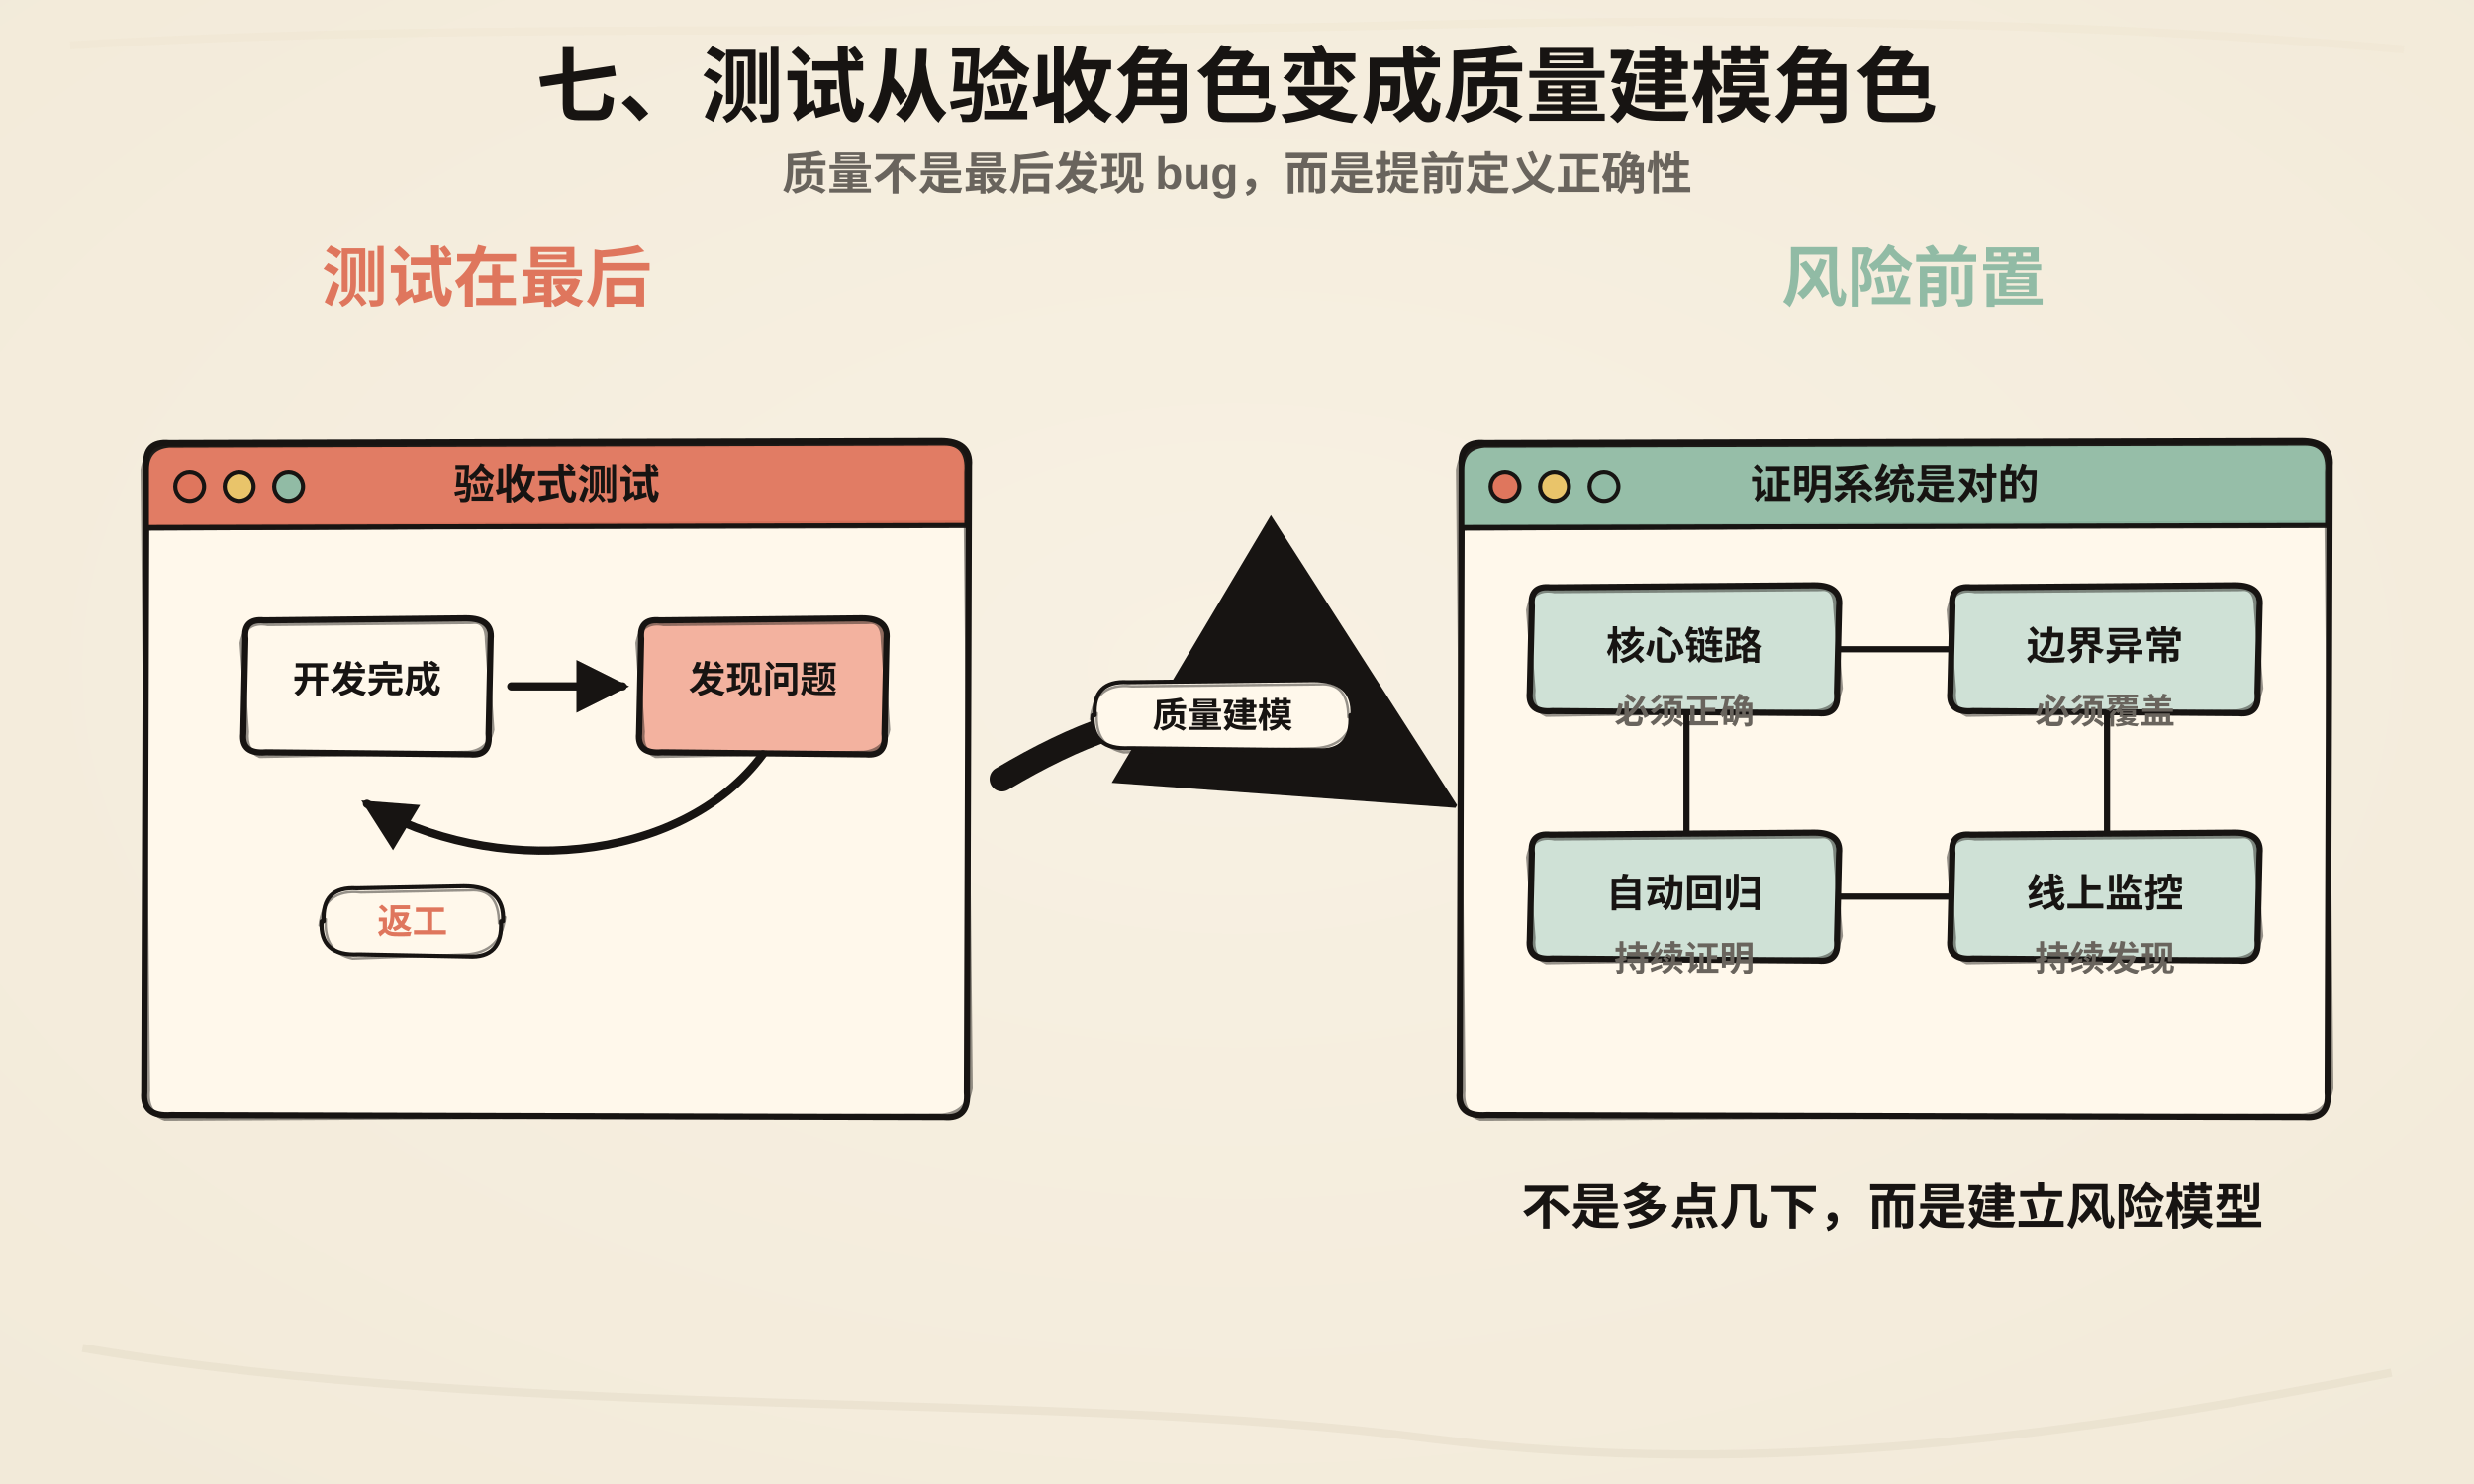
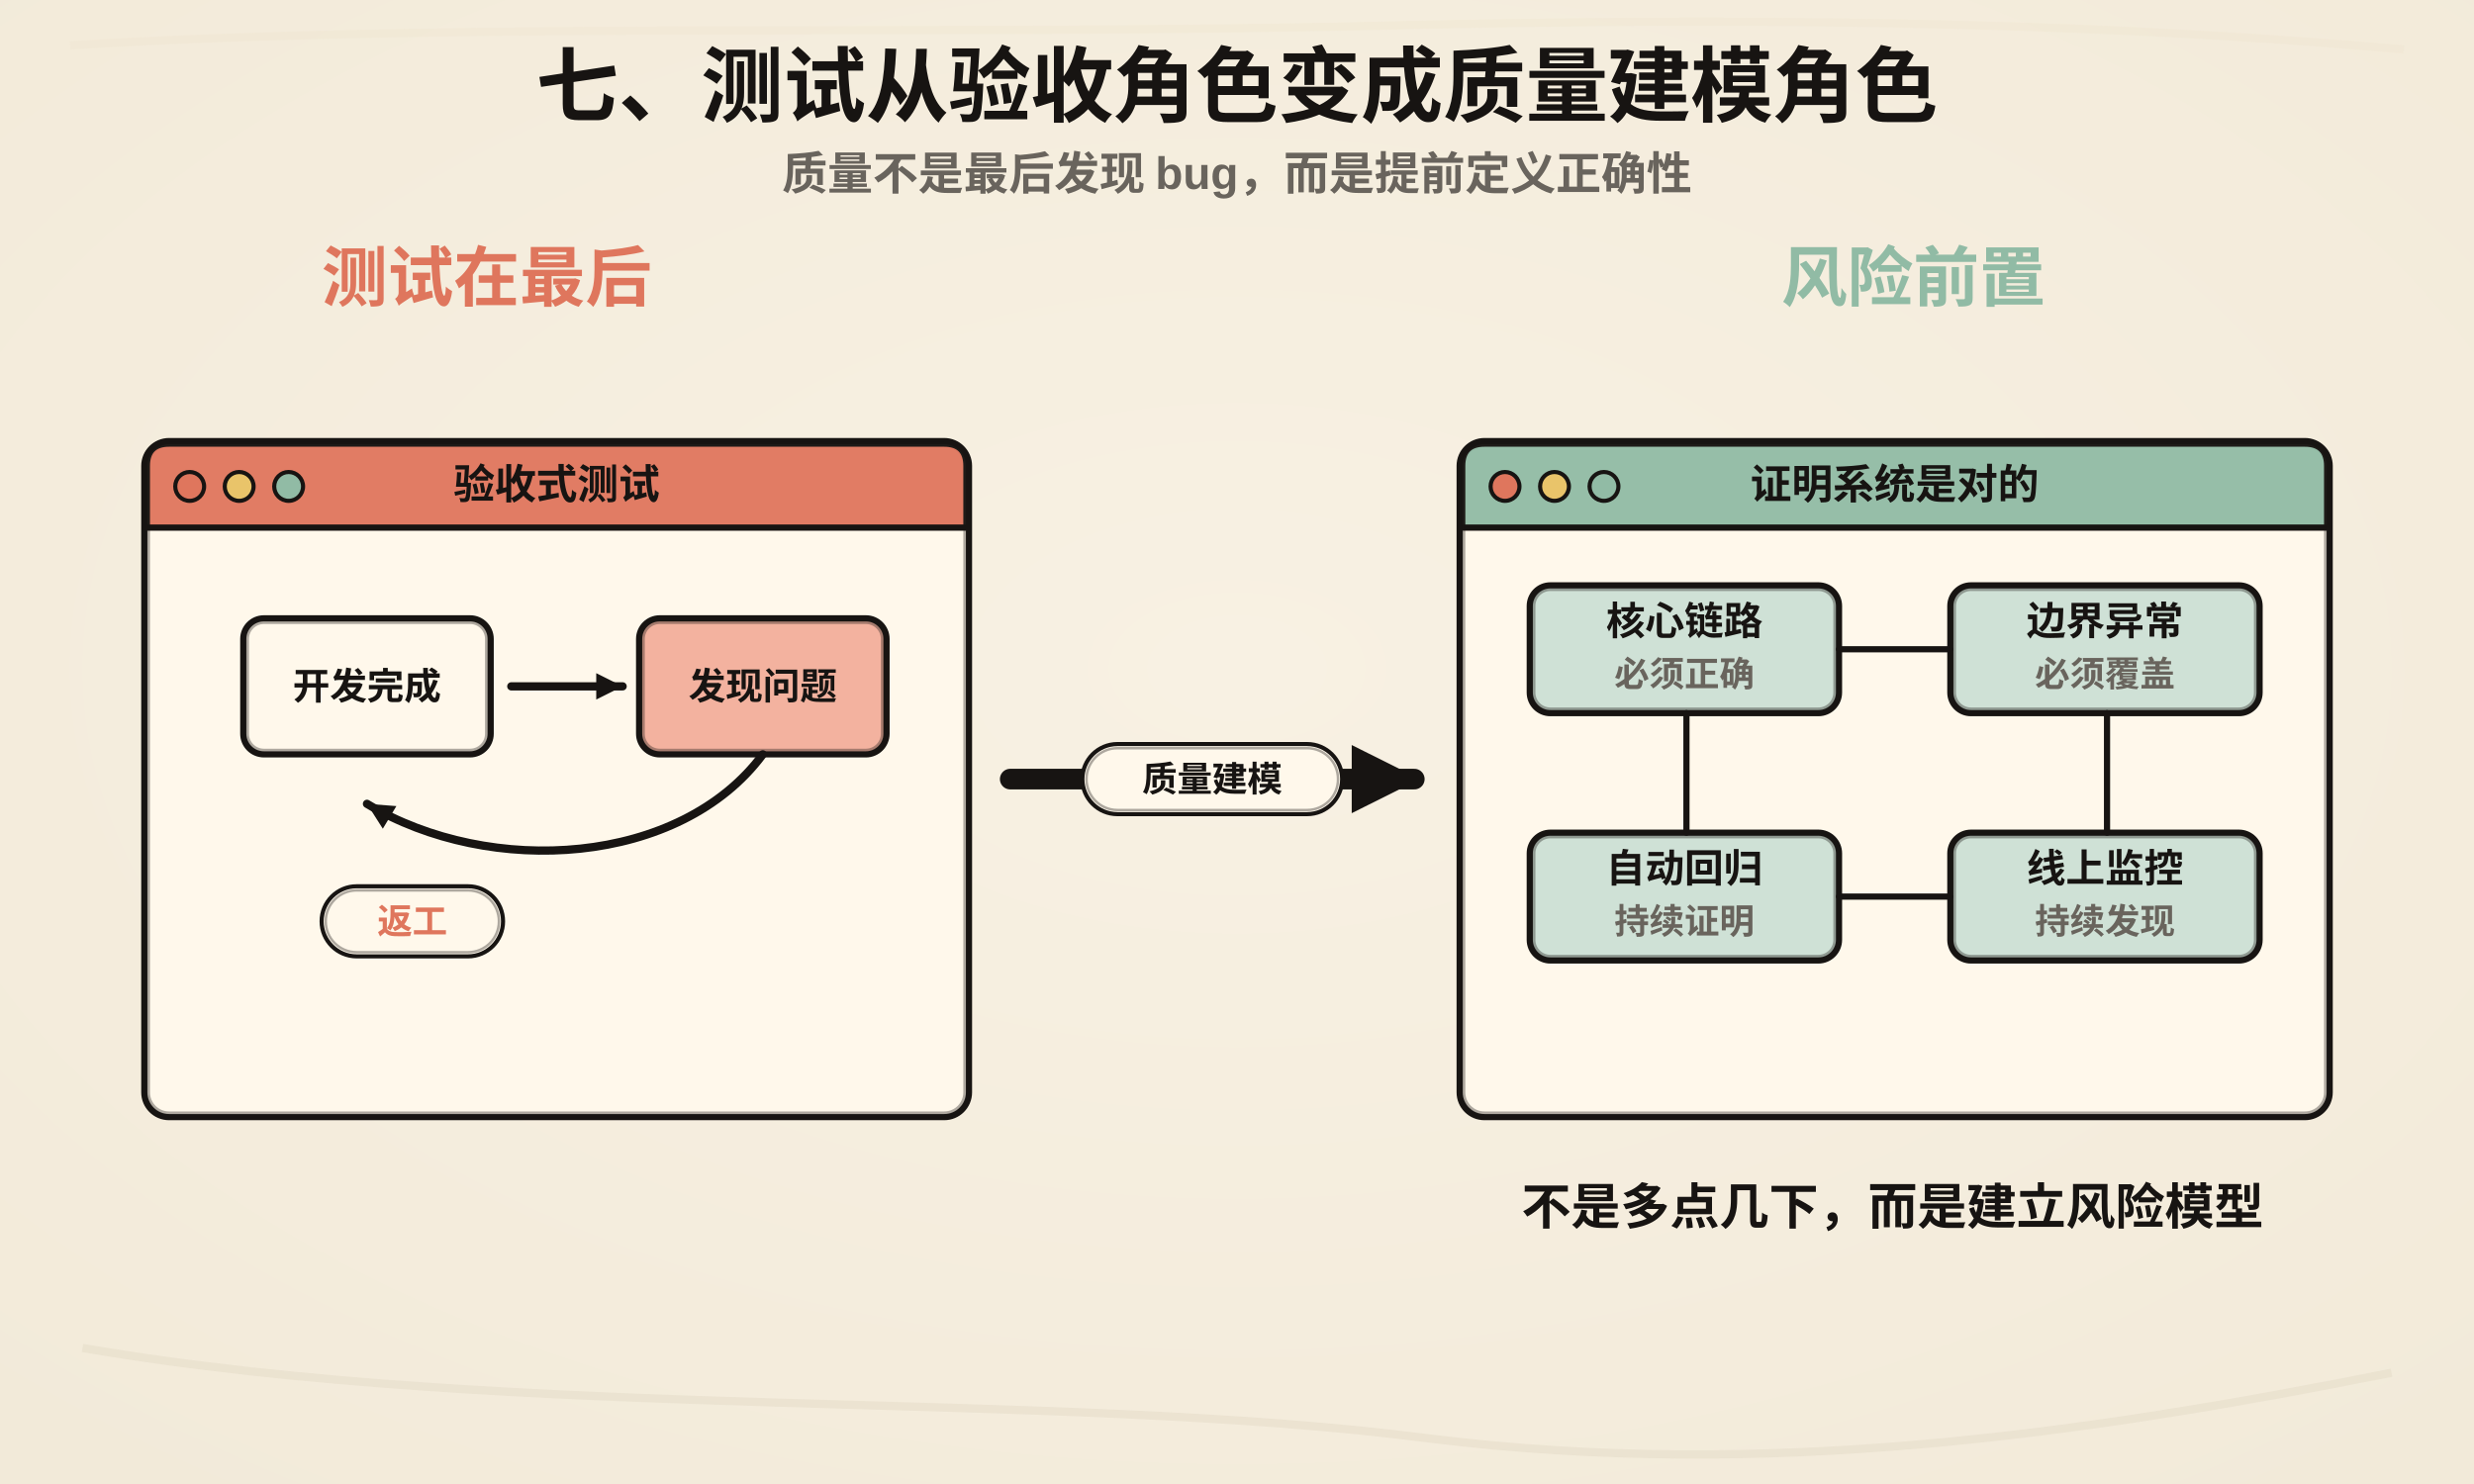
<svg xmlns="http://www.w3.org/2000/svg" width="1200" height="720" viewBox="0 0 1200 720" role="img" aria-labelledby="title desc">
  <defs>
    <radialGradient id="paper" cx="50%" cy="45%" r="72%">
      <stop offset="0%" stop-color="#f8f1e3" />
      <stop offset="100%" stop-color="#f2ead9" />
    </radialGradient>
-     <marker id="arrow" viewBox="0 0 12 12" refX="10" refY="6" markerWidth="13" markerHeight="13" orient="auto">
-       <path d="M 1 1 L 11 6 L 1 11 z" fill="#171412" stroke="#171412" stroke-width="1" />
+     <marker id="arrow" viewBox="0 0 14 14" refX="13" refY="7" markerWidth="34" markerHeight="34" markerUnits="userSpaceOnUse" orient="auto">
+       <path d="M 1 1 L 13 7 L 1 13 z" fill="#171412" stroke="#171412" stroke-width="1" />
    </marker>
-     <marker id="smallArrow" viewBox="0 0 10 10" refX="8" refY="5" markerWidth="8" markerHeight="8" orient="auto">
+     <marker id="smallArrow" viewBox="0 0 10 10" refX="9" refY="5" markerWidth="16" markerHeight="16" markerUnits="userSpaceOnUse" orient="auto">
      <path d="M 1 1 L 9 5 L 1 9 z" fill="#171412" />
    </marker>
    <filter id="softShadow" x="-20%" y="-20%" width="140%" height="140%">
      <feDropShadow dx="0" dy="10" stdDeviation="8" flood-color="#161412" flood-opacity=".10" />
    </filter>
  </defs>
  <rect width="1200" height="720" fill="url(#paper)" />
  <path d="M 40 654 C 250 690 510 674 694 698 C 856 718 1010 696 1160 666" fill="none" stroke="#e6ddca" stroke-width="4" opacity=".6" />
  <path d="M 34 22 C 230 10 460 18 690 12 C 880 8 1030 12 1166 24" fill="none" stroke="#efe5d0" stroke-width="4" opacity=".42" />
  <text x="600" y="56" text-anchor="middle" font-family="'LXGW WenKai','PingFang SC','Microsoft YaHei',Arial,sans-serif" font-size="40" font-weight="900" fill="#171412">七、测试从验收角色变成质量建模角色</text>
  <text x="600" y="92" text-anchor="middle" font-family="'LXGW WenKai','PingFang SC','Microsoft YaHei',Arial,sans-serif" font-size="22" font-weight="700" fill="#69645d">质量不是最后发现 bug，而是提前定义正确性</text>
  <text x="236" y="146" text-anchor="middle" font-family="'LXGW WenKai','PingFang SC','Microsoft YaHei',Arial,sans-serif" font-size="32" font-weight="900" fill="#df765d">测试在最后</text>
  <g>
    <g opacity="1">
-       <path d="M 82 215 L 456 214 Q 471 214 470 226 L 469 530 Q 470 543 458 542 L 83 541 Q 69 542 70 530 L 71 226 Q 70 214 82 215 Z" fill="#fff8eb" stroke="#171412" stroke-width="3" stroke-linejoin="round" />
-       <path d="M 84 217 L 459 216 Q 468 215 468 227 L 471 528 Q 469 540 457 541 L 80 543 Q 71 540 72 529 L 69 228 Q 71 215 84 217 Z" fill="none" stroke="#171412" stroke-width="1.65" stroke-linejoin="round" opacity=".45" />
+       <rect x="70" y="214" width="400" height="328" rx="12" fill="#fff8eb" stroke="#171412" stroke-width="3" stroke-linejoin="round" />
+       <rect x="72" y="216" width="396" height="324" rx="10" fill="none" stroke="#171412" stroke-width="1.5" stroke-linejoin="round" opacity=".35" />
    </g>
-     <path d="M 71 256 L 469 254" stroke="#171412" stroke-width="3" />
-     <path d="M 82 216 L 458 215 Q 470 215 469 229 L 469 255 L 71 256 L 71 228 Q 71 217 82 216 Z" fill="#df765d" opacity=".95" stroke="#171412" stroke-width="2.5" />
+     <path d="M 82 215.5 L 458 215.5 Q 468.5 215.5 468.5 226 L 468.5 256 L 71.5 256 L 71.5 226 Q 71.5 215.5 82 215.5 Z" fill="#df765d" opacity=".95" stroke="#171412" stroke-width="2.5" />
+     <path d="M 71.5 256 L 468.5 256" stroke="#171412" stroke-width="3" />
    <circle cx="92" cy="236" r="7" fill="#df765d" stroke="#171412" stroke-width="2" />
    <circle cx="116" cy="236" r="7" fill="#e9c46a" stroke="#171412" stroke-width="2" />
    <circle cx="140" cy="236" r="7" fill="#91bba5" stroke="#171412" stroke-width="2" />
    <text x="270" y="242" text-anchor="middle" font-family="'LXGW WenKai','PingFang SC','Microsoft YaHei',Arial,sans-serif" font-size="20" font-weight="800" fill="#171412">验收式测试</text>
  </g>
  <g>
    <g opacity="1">
-       <path d="M 128 301 L 226 300 Q 239 300 238 310 L 237 356 Q 238 367 228 366 L 129 365 Q 117 366 118 356 L 119 310 Q 118 300 128 301 Z" fill="#fff8eb" stroke="#171412" stroke-width="3" stroke-linejoin="round" />
-       <path d="M 130 303 L 229 302 Q 236 301 236 311 L 239 354 Q 237 364 227 365 L 126 367 Q 119 364 120 355 L 117 312 Q 119 301 130 303 Z" fill="none" stroke="#171412" stroke-width="1.65" stroke-linejoin="round" opacity=".45" />
+       <rect x="118" y="300" width="120" height="66" rx="10" fill="#fff8eb" stroke="#171412" stroke-width="3" stroke-linejoin="round" />
+       <rect x="120" y="302" width="116" height="62" rx="8" fill="none" stroke="#171412" stroke-width="1.5" stroke-linejoin="round" opacity=".35" />
    </g>
-     <text x="178" y="336" text-anchor="middle" font-family="'LXGW WenKai','PingFang SC','Microsoft YaHei',Arial,sans-serif" font-size="18" font-weight="800" fill="#171412">开发完成</text>
+     <text x="178" y="339.3" text-anchor="middle" font-family="'LXGW WenKai','PingFang SC','Microsoft YaHei',Arial,sans-serif" font-size="18" font-weight="800" fill="#171412">开发完成</text>
  </g>
  <path d="M 248 333 L 302 333" fill="none" stroke="#171412" stroke-width="4" stroke-linecap="round" stroke-linejoin="round" marker-end="url(#smallArrow)" opacity="1" />
  <g>
    <g opacity="1">
-       <path d="M 320 301 L 418 300 Q 431 300 430 310 L 429 356 Q 430 367 420 366 L 321 365 Q 309 366 310 356 L 311 310 Q 310 300 320 301 Z" fill="#f3b29f" stroke="#171412" stroke-width="3" stroke-linejoin="round" />
-       <path d="M 322 303 L 421 302 Q 428 301 428 311 L 431 354 Q 429 364 419 365 L 318 367 Q 311 364 312 355 L 309 312 Q 311 301 322 303 Z" fill="none" stroke="#171412" stroke-width="1.65" stroke-linejoin="round" opacity=".45" />
+       <rect x="310" y="300" width="120" height="66" rx="10" fill="#f3b29f" stroke="#171412" stroke-width="3" stroke-linejoin="round" />
+       <rect x="312" y="302" width="116" height="62" rx="8" fill="none" stroke="#171412" stroke-width="1.5" stroke-linejoin="round" opacity=".35" />
    </g>
-     <text x="370" y="336" text-anchor="middle" font-family="'LXGW WenKai','PingFang SC','Microsoft YaHei',Arial,sans-serif" font-size="18" font-weight="800" fill="#171412">发现问题</text>
+     <text x="370" y="339.3" text-anchor="middle" font-family="'LXGW WenKai','PingFang SC','Microsoft YaHei',Arial,sans-serif" font-size="18" font-weight="800" fill="#171412">发现问题</text>
  </g>
  <path d="M 370 366 C 330 420 238 426 178 390" fill="none" stroke="#171412" stroke-width="4" stroke-linecap="round" stroke-linejoin="round" marker-end="url(#smallArrow)" opacity="1" />
  <g>
    <g opacity="1">
-       <path d="M 173 431 L 225 430 Q 245 430 244 447 L 243 447 Q 244 465 227 464 L 174 463 Q 155 464 156 447 L 157 447 Q 156 430 173 431 Z" fill="#fff8eb" stroke="#171412" stroke-width="2" stroke-linejoin="round" />
-       <path d="M 175 433 L 228 432 Q 242 431 242 448 L 245 445 Q 243 462 226 463 L 171 465 Q 157 462 158 446 L 155 449 Q 157 431 175 433 Z" fill="none" stroke="#171412" stroke-width="1.2" stroke-linejoin="round" opacity=".45" />
+       <rect x="156" y="430" width="88" height="34" rx="17" fill="#fff8eb" stroke="#171412" stroke-width="2" stroke-linejoin="round" />
+       <rect x="158" y="432" width="84" height="30" rx="15" fill="none" stroke="#171412" stroke-width="1.2" stroke-linejoin="round" opacity=".35" />
    </g>
    <text x="200" y="453" text-anchor="middle" font-family="'LXGW WenKai','PingFang SC','Microsoft YaHei',Arial,sans-serif" font-size="17" font-weight="800" fill="#df765d">返工</text>
  </g>
-   <path d="M 486 378 C 560 334 610 334 684 378" fill="none" stroke="#171412" stroke-width="12" stroke-linecap="round" stroke-linejoin="round" marker-end="url(#arrow)" opacity="1" />
+   <path d="M 490 378 L 686 378" fill="none" stroke="#171412" stroke-width="10" stroke-linecap="round" stroke-linejoin="round" marker-end="url(#arrow)" opacity="1" />
  <g>
    <g opacity="1">
-       <path d="M 547 331 L 637 330 Q 657 330 656 347 L 655 347 Q 656 365 639 364 L 548 363 Q 529 364 530 347 L 531 347 Q 530 330 547 331 Z" fill="#fff8eb" stroke="#171412" stroke-width="2" stroke-linejoin="round" />
-       <path d="M 549 333 L 640 332 Q 654 331 654 348 L 657 345 Q 655 362 638 363 L 545 365 Q 531 362 532 346 L 529 349 Q 531 331 549 333 Z" fill="none" stroke="#171412" stroke-width="1.2" stroke-linejoin="round" opacity=".45" />
+       <rect x="525" y="361" width="126" height="34" rx="17" fill="#fff8eb" stroke="#171412" stroke-width="2" stroke-linejoin="round" />
+       <rect x="527" y="363" width="122" height="30" rx="15" fill="none" stroke="#171412" stroke-width="1.2" stroke-linejoin="round" opacity=".35" />
    </g>
-     <text x="593" y="353" text-anchor="middle" font-family="'LXGW WenKai','PingFang SC','Microsoft YaHei',Arial,sans-serif" font-size="17" font-weight="800" fill="#171412">质量建模</text>
+     <text x="588" y="384" text-anchor="middle" font-family="'LXGW WenKai','PingFang SC','Microsoft YaHei',Arial,sans-serif" font-size="17" font-weight="800" fill="#171412">质量建模</text>
  </g>
  <text x="928" y="146" text-anchor="middle" font-family="'LXGW WenKai','PingFang SC','Microsoft YaHei',Arial,sans-serif" font-size="32" font-weight="900" fill="#91bba5">风险前置</text>
  <g>
    <g opacity="1">
-       <path d="M 720 215 L 1116 214 Q 1131 214 1130 226 L 1129 530 Q 1130 543 1118 542 L 721 541 Q 707 542 708 530 L 709 226 Q 708 214 720 215 Z" fill="#fff8eb" stroke="#171412" stroke-width="3" stroke-linejoin="round" />
-       <path d="M 722 217 L 1119 216 Q 1128 215 1128 227 L 1131 528 Q 1129 540 1117 541 L 718 543 Q 709 540 710 529 L 707 228 Q 709 215 722 217 Z" fill="none" stroke="#171412" stroke-width="1.65" stroke-linejoin="round" opacity=".45" />
+       <rect x="708" y="214" width="422" height="328" rx="12" fill="#fff8eb" stroke="#171412" stroke-width="3" stroke-linejoin="round" />
+       <rect x="710" y="216" width="418" height="324" rx="10" fill="none" stroke="#171412" stroke-width="1.5" stroke-linejoin="round" opacity=".35" />
    </g>
-     <path d="M 709 256 L 1129 254" stroke="#171412" stroke-width="3" />
-     <path d="M 720 216 L 1118 215 Q 1130 215 1129 229 L 1129 255 L 709 256 L 709 228 Q 709 217 720 216 Z" fill="#91bba5" opacity=".95" stroke="#171412" stroke-width="2.5" />
+     <path d="M 720 215.5 L 1118 215.5 Q 1128.5 215.5 1128.5 226 L 1128.5 256 L 709.5 256 L 709.5 226 Q 709.5 215.5 720 215.5 Z" fill="#91bba5" opacity=".95" stroke="#171412" stroke-width="2.5" />
+     <path d="M 709.5 256 L 1128.5 256" stroke="#171412" stroke-width="3" />
    <circle cx="730" cy="236" r="7" fill="#df765d" stroke="#171412" stroke-width="2" />
    <circle cx="754" cy="236" r="7" fill="#e9c46a" stroke="#171412" stroke-width="2" />
    <circle cx="778" cy="236" r="7" fill="#91bba5" stroke="#171412" stroke-width="2" />
    <text x="919" y="242" text-anchor="middle" font-family="'LXGW WenKai','PingFang SC','Microsoft YaHei',Arial,sans-serif" font-size="20" font-weight="800" fill="#171412">证明系统是对的</text>
  </g>
  <g>
    <g opacity="1">
-       <path d="M 752 285 L 880 284 Q 893 284 892 294 L 891 336 Q 892 347 882 346 L 753 345 Q 741 346 742 336 L 743 294 Q 742 284 752 285 Z" fill="#cfe1d6" stroke="#171412" stroke-width="3" stroke-linejoin="round" />
-       <path d="M 754 287 L 883 286 Q 890 285 890 295 L 893 334 Q 891 344 881 345 L 750 347 Q 743 344 744 335 L 741 296 Q 743 285 754 287 Z" fill="none" stroke="#171412" stroke-width="1.65" stroke-linejoin="round" opacity=".45" />
+       <rect x="742" y="284" width="150" height="62" rx="10" fill="#cfe1d6" stroke="#171412" stroke-width="3" stroke-linejoin="round" />
+       <rect x="744" y="286" width="146" height="58" rx="8" fill="none" stroke="#171412" stroke-width="1.5" stroke-linejoin="round" opacity=".35" />
    </g>
-     <text x="817" y="320" text-anchor="middle" font-family="'LXGW WenKai','PingFang SC','Microsoft YaHei',Arial,sans-serif" font-size="19" font-weight="800" fill="#171412">核心链路</text>
-     <text x="817" y="351" text-anchor="middle" font-family="'LXGW WenKai','PingFang SC','Microsoft YaHei',Arial,sans-serif" font-size="17" font-weight="600" fill="#69645d">必须正确</text>
+     <text x="817" y="308" text-anchor="middle" font-family="'LXGW WenKai','PingFang SC','Microsoft YaHei',Arial,sans-serif" font-size="19" font-weight="800" fill="#171412">核心链路</text>
+     <text x="817" y="333" text-anchor="middle" font-family="'LXGW WenKai','PingFang SC','Microsoft YaHei',Arial,sans-serif" font-size="17" font-weight="600" fill="#69645d">必须正确</text>
  </g>
  <g>
    <g opacity="1">
-       <path d="M 956 285 L 1084 284 Q 1097 284 1096 294 L 1095 336 Q 1096 347 1086 346 L 957 345 Q 945 346 946 336 L 947 294 Q 946 284 956 285 Z" fill="#cfe1d6" stroke="#171412" stroke-width="3" stroke-linejoin="round" />
-       <path d="M 958 287 L 1087 286 Q 1094 285 1094 295 L 1097 334 Q 1095 344 1085 345 L 954 347 Q 947 344 948 335 L 945 296 Q 947 285 958 287 Z" fill="none" stroke="#171412" stroke-width="1.65" stroke-linejoin="round" opacity=".45" />
+       <rect x="946" y="284" width="150" height="62" rx="10" fill="#cfe1d6" stroke="#171412" stroke-width="3" stroke-linejoin="round" />
+       <rect x="948" y="286" width="146" height="58" rx="8" fill="none" stroke="#171412" stroke-width="1.5" stroke-linejoin="round" opacity=".35" />
    </g>
-     <text x="1021" y="320" text-anchor="middle" font-family="'LXGW WenKai','PingFang SC','Microsoft YaHei',Arial,sans-serif" font-size="19" font-weight="800" fill="#171412">边界异常</text>
-     <text x="1021" y="351" text-anchor="middle" font-family="'LXGW WenKai','PingFang SC','Microsoft YaHei',Arial,sans-serif" font-size="17" font-weight="600" fill="#69645d">必须覆盖</text>
+     <text x="1021" y="308" text-anchor="middle" font-family="'LXGW WenKai','PingFang SC','Microsoft YaHei',Arial,sans-serif" font-size="19" font-weight="800" fill="#171412">边界异常</text>
+     <text x="1021" y="333" text-anchor="middle" font-family="'LXGW WenKai','PingFang SC','Microsoft YaHei',Arial,sans-serif" font-size="17" font-weight="600" fill="#69645d">必须覆盖</text>
  </g>
  <g>
    <g opacity="1">
-       <path d="M 752 405 L 880 404 Q 893 404 892 414 L 891 456 Q 892 467 882 466 L 753 465 Q 741 466 742 456 L 743 414 Q 742 404 752 405 Z" fill="#cfe1d6" stroke="#171412" stroke-width="3" stroke-linejoin="round" />
-       <path d="M 754 407 L 883 406 Q 890 405 890 415 L 893 454 Q 891 464 881 465 L 750 467 Q 743 464 744 455 L 741 416 Q 743 405 754 407 Z" fill="none" stroke="#171412" stroke-width="1.65" stroke-linejoin="round" opacity=".45" />
+       <rect x="742" y="404" width="150" height="62" rx="10" fill="#cfe1d6" stroke="#171412" stroke-width="3" stroke-linejoin="round" />
+       <rect x="744" y="406" width="146" height="58" rx="8" fill="none" stroke="#171412" stroke-width="1.5" stroke-linejoin="round" opacity=".35" />
    </g>
-     <text x="817" y="440" text-anchor="middle" font-family="'LXGW WenKai','PingFang SC','Microsoft YaHei',Arial,sans-serif" font-size="19" font-weight="800" fill="#171412">自动回归</text>
-     <text x="817" y="471" text-anchor="middle" font-family="'LXGW WenKai','PingFang SC','Microsoft YaHei',Arial,sans-serif" font-size="17" font-weight="600" fill="#69645d">持续证明</text>
+     <text x="817" y="428" text-anchor="middle" font-family="'LXGW WenKai','PingFang SC','Microsoft YaHei',Arial,sans-serif" font-size="19" font-weight="800" fill="#171412">自动回归</text>
+     <text x="817" y="453" text-anchor="middle" font-family="'LXGW WenKai','PingFang SC','Microsoft YaHei',Arial,sans-serif" font-size="17" font-weight="600" fill="#69645d">持续证明</text>
  </g>
  <g>
    <g opacity="1">
-       <path d="M 956 405 L 1084 404 Q 1097 404 1096 414 L 1095 456 Q 1096 467 1086 466 L 957 465 Q 945 466 946 456 L 947 414 Q 946 404 956 405 Z" fill="#cfe1d6" stroke="#171412" stroke-width="3" stroke-linejoin="round" />
-       <path d="M 958 407 L 1087 406 Q 1094 405 1094 415 L 1097 454 Q 1095 464 1085 465 L 954 467 Q 947 464 948 455 L 945 416 Q 947 405 958 407 Z" fill="none" stroke="#171412" stroke-width="1.65" stroke-linejoin="round" opacity=".45" />
+       <rect x="946" y="404" width="150" height="62" rx="10" fill="#cfe1d6" stroke="#171412" stroke-width="3" stroke-linejoin="round" />
+       <rect x="948" y="406" width="146" height="58" rx="8" fill="none" stroke="#171412" stroke-width="1.5" stroke-linejoin="round" opacity=".35" />
    </g>
-     <text x="1021" y="440" text-anchor="middle" font-family="'LXGW WenKai','PingFang SC','Microsoft YaHei',Arial,sans-serif" font-size="19" font-weight="800" fill="#171412">线上监控</text>
-     <text x="1021" y="471" text-anchor="middle" font-family="'LXGW WenKai','PingFang SC','Microsoft YaHei',Arial,sans-serif" font-size="17" font-weight="600" fill="#69645d">持续发现</text>
+     <text x="1021" y="428" text-anchor="middle" font-family="'LXGW WenKai','PingFang SC','Microsoft YaHei',Arial,sans-serif" font-size="19" font-weight="800" fill="#171412">线上监控</text>
+     <text x="1021" y="453" text-anchor="middle" font-family="'LXGW WenKai','PingFang SC','Microsoft YaHei',Arial,sans-serif" font-size="17" font-weight="600" fill="#69645d">持续发现</text>
  </g>
  <path d="M 892 315 L 946 315" fill="none" stroke="#171412" stroke-width="3" stroke-linecap="round" stroke-linejoin="round" opacity="1" />
  <path d="M 818 346 L 818 404" fill="none" stroke="#171412" stroke-width="3" stroke-linecap="round" stroke-linejoin="round" opacity="1" />
  <path d="M 1022 346 L 1022 404" fill="none" stroke="#171412" stroke-width="3" stroke-linecap="round" stroke-linejoin="round" opacity="1" />
  <path d="M 892 435 L 946 435" fill="none" stroke="#171412" stroke-width="3" stroke-linecap="round" stroke-linejoin="round" opacity="1" />
  <text x="918" y="594" text-anchor="middle" font-family="'LXGW WenKai','PingFang SC','Microsoft YaHei',Arial,sans-serif" font-size="24" font-weight="900" fill="#171412">不是多点几下，而是建立风险模型</text>
</svg>
